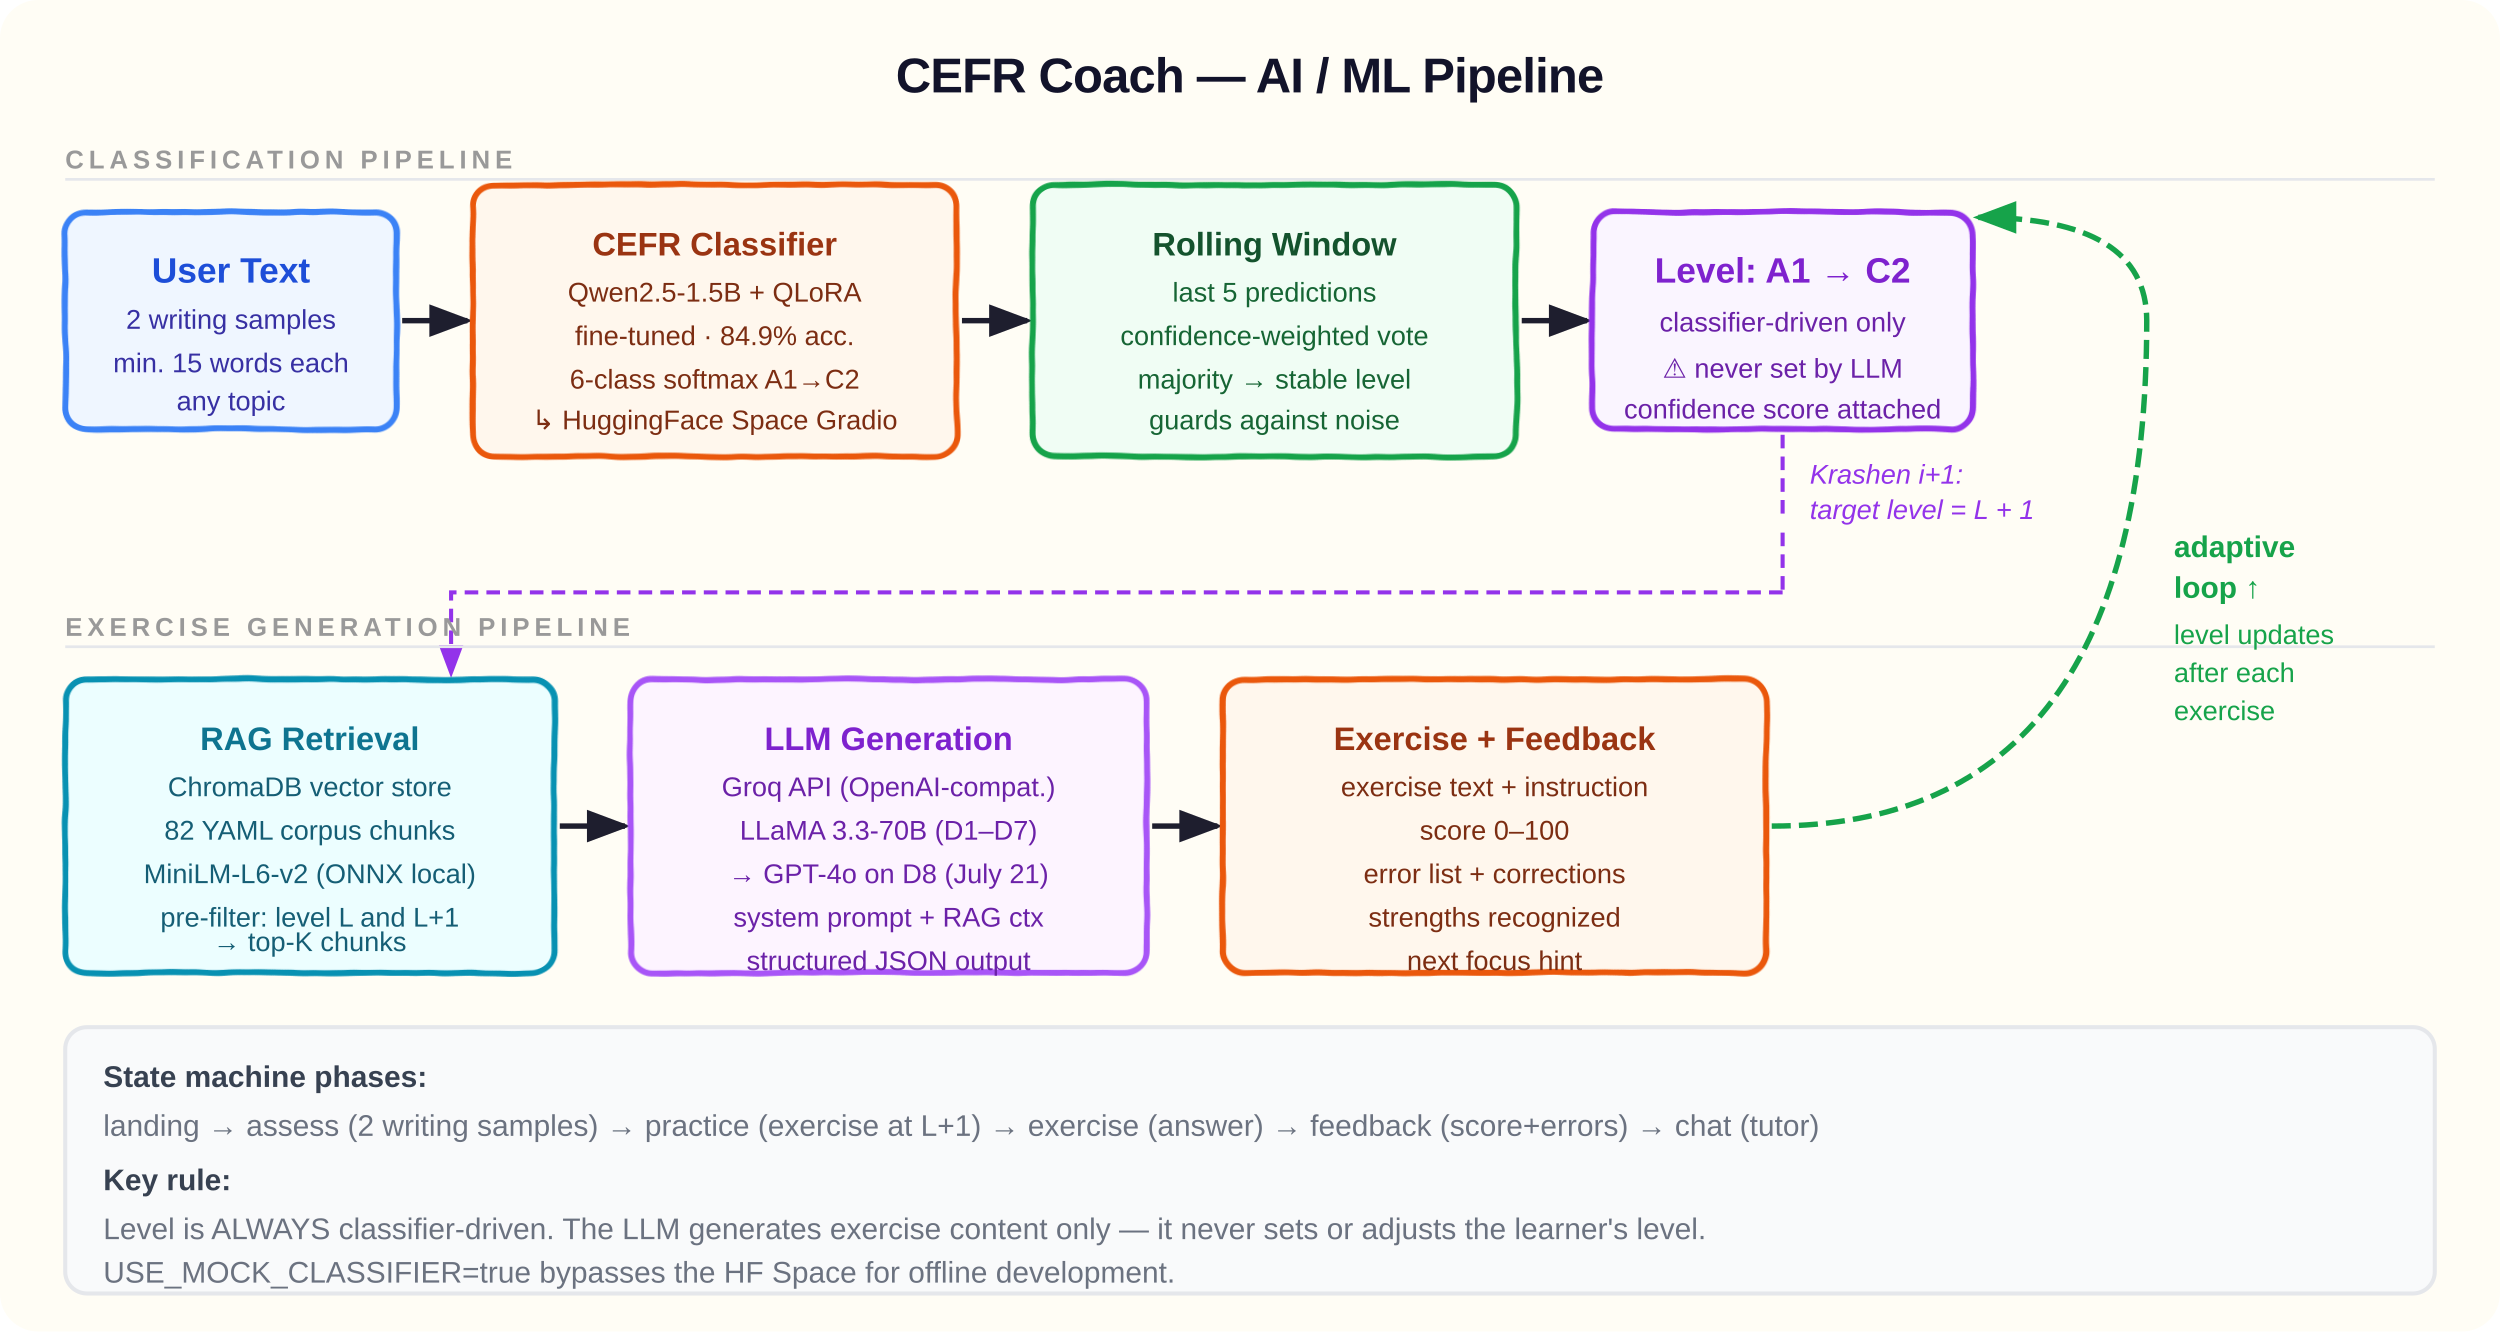
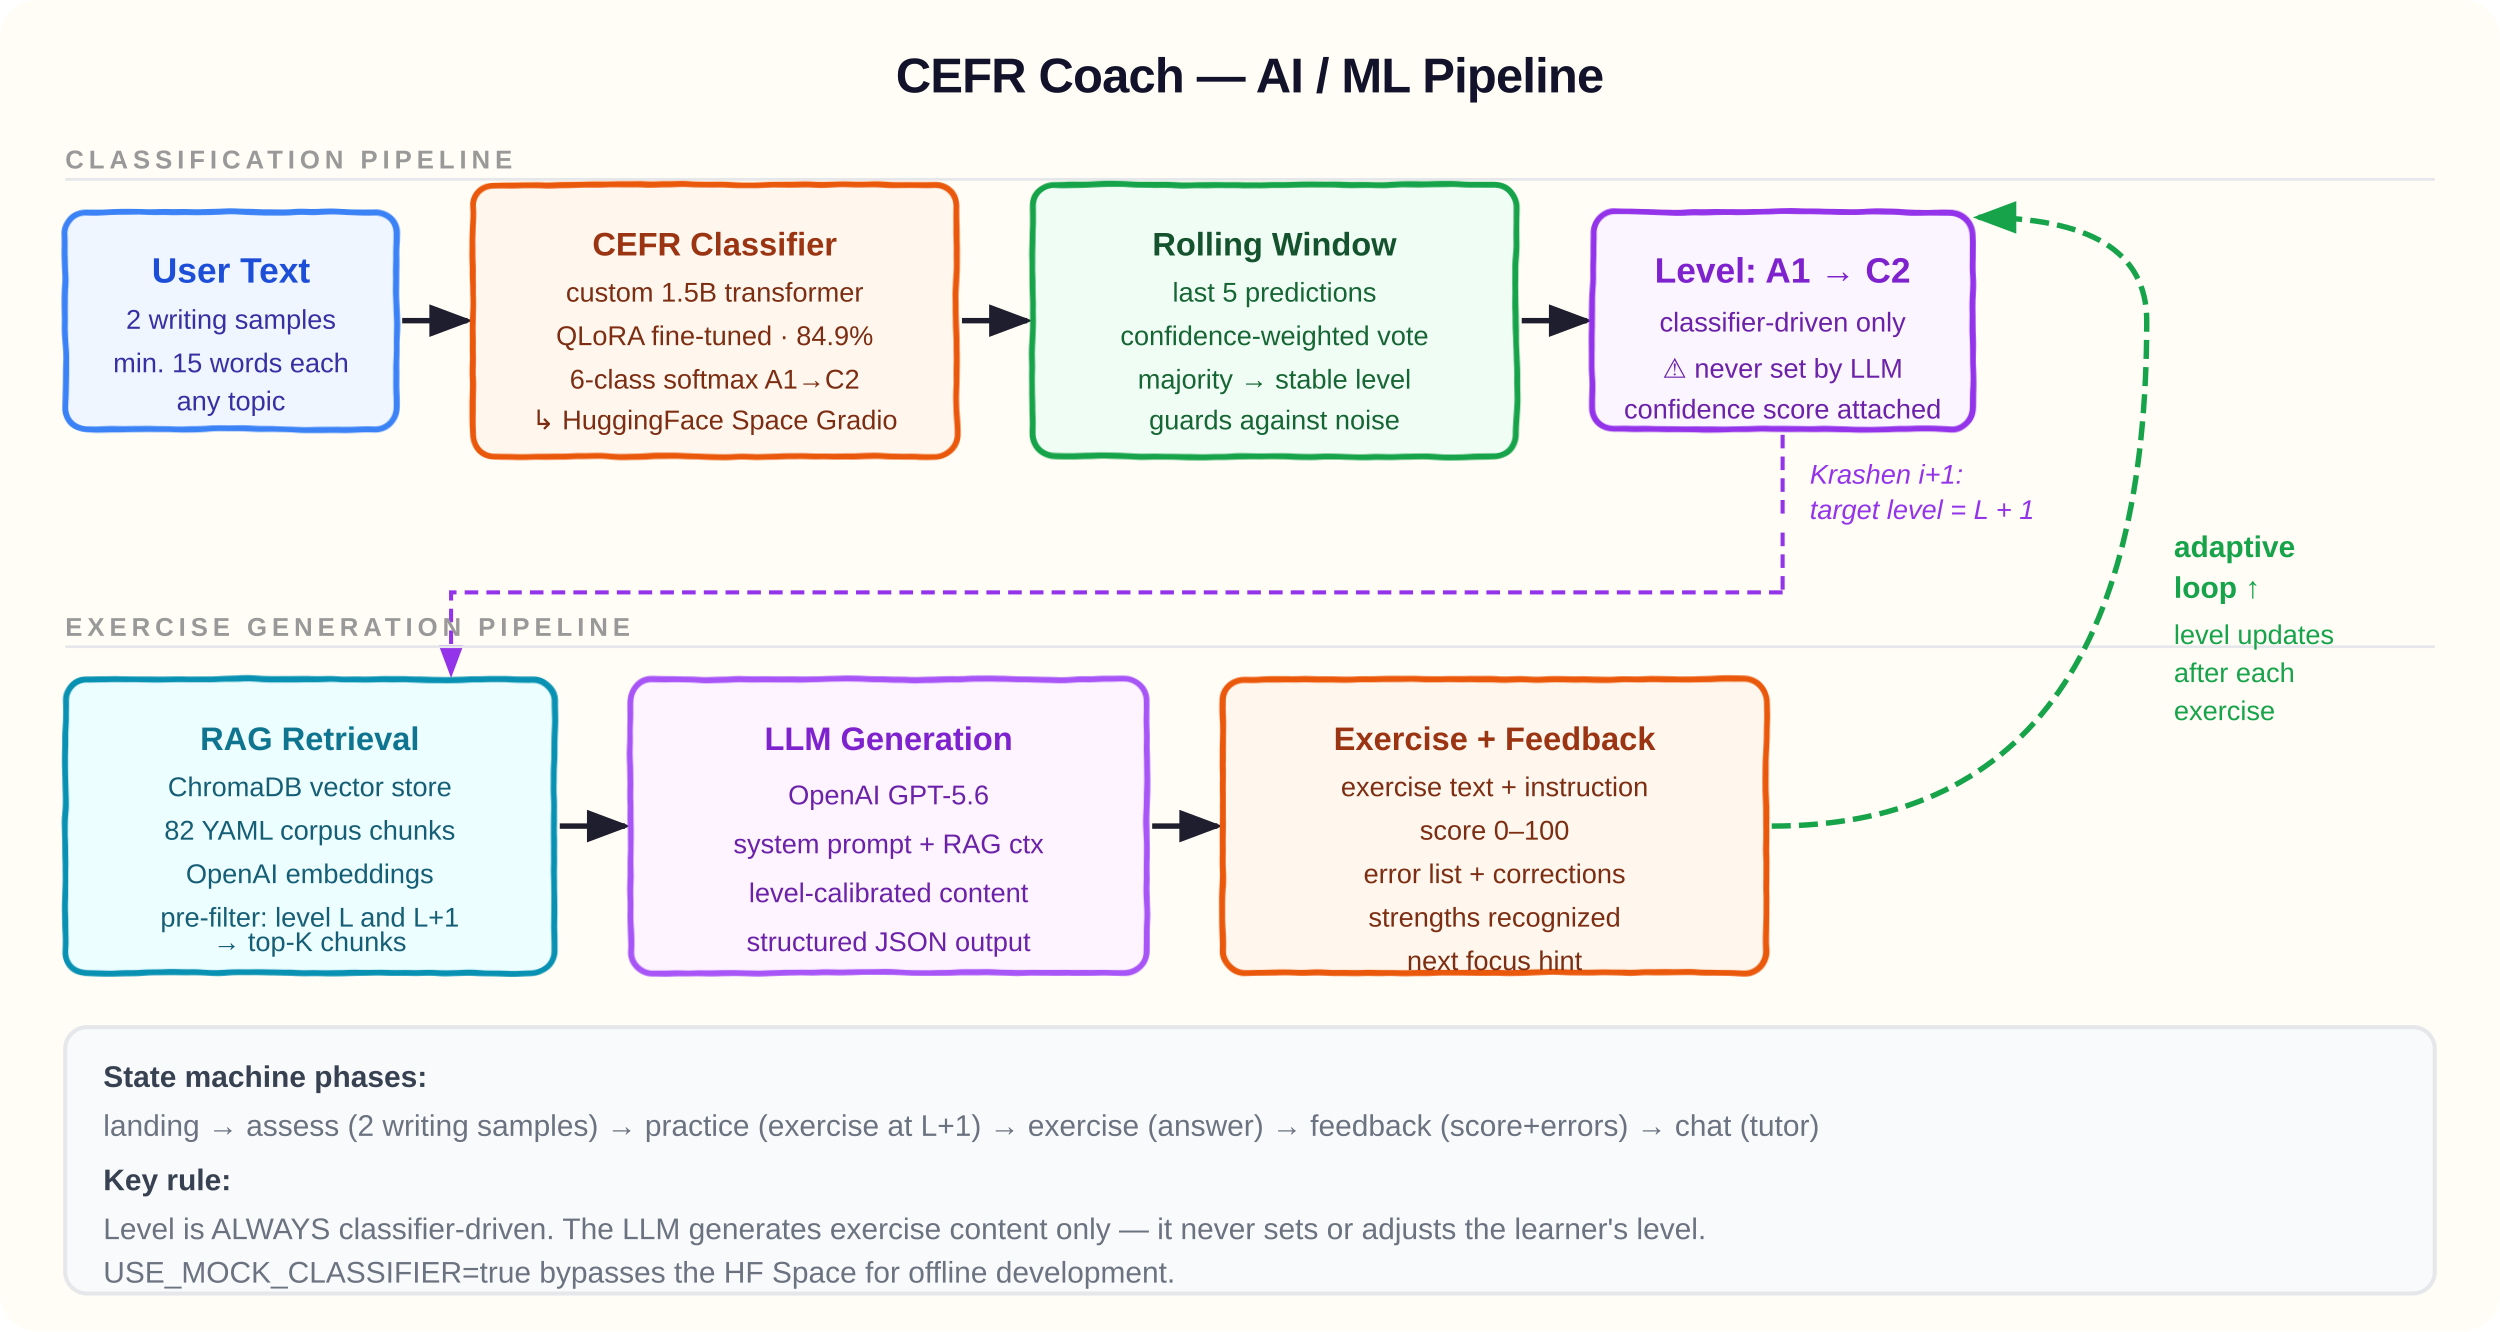
<svg xmlns="http://www.w3.org/2000/svg" viewBox="0 0 920 490" font-family="'Segoe UI','Helvetica Neue',Arial,sans-serif">
  <defs>
    <filter id="sk" x="-3%" y="-3%" width="106%" height="106%">
      <feTurbulence type="fractalNoise" baseFrequency="0.04 0.04" numOctaves="3" seed="7" result="n" />
      <feDisplacementMap in="SourceGraphic" in2="n" scale="1.4" xChannelSelector="R" yChannelSelector="G" />
    </filter>
    <marker id="arr" markerWidth="8" markerHeight="6" refX="7" refY="3" orient="auto">
      <path d="M0,0 L8,3 L0,6 Z" fill="#1e1e2e" />
    </marker>
    <marker id="arr-g" markerWidth="8" markerHeight="6" refX="7" refY="3" orient="auto">
      <path d="M0,0 L8,3 L0,6 Z" fill="#16a34a" />
    </marker>
    <marker id="arr-p" markerWidth="8" markerHeight="6" refX="7" refY="3" orient="auto">
      <path d="M0,0 L8,3 L0,6 Z" fill="#9333ea" />
    </marker>
  </defs>
  <rect width="920" height="490" fill="#FFFDF5" rx="14" />
  <text x="460" y="34" text-anchor="middle" font-size="18" font-weight="700" fill="#12132a" letter-spacing="-0.3">CEFR Coach — AI / ML Pipeline</text>
  <text x="24" y="62" font-size="9.5" font-weight="700" fill="#999" letter-spacing="1.8">CLASSIFICATION PIPELINE</text>
  <line x1="24" y1="66" x2="896" y2="66" stroke="#e5e7eb" stroke-width="1" />
  <g filter="url(#sk)">
    <rect x="24" y="78" width="122" height="80" rx="8" fill="#eff6ff" stroke="#3b82f6" stroke-width="2.2" />
  </g>
  <text x="85" y="104" text-anchor="middle" font-size="13" font-weight="700" fill="#1d4ed8">User Text</text>
  <text x="85" y="121" text-anchor="middle" font-size="10" fill="#3730a3">2 writing samples</text>
  <text x="85" y="137" text-anchor="middle" font-size="10" fill="#3730a3">min. 15 words each</text>
  <text x="85" y="151" text-anchor="middle" font-size="10" fill="#3730a3">any topic</text>
  <line x1="148" y1="118" x2="172" y2="118" stroke="#1e1e2e" stroke-width="2" marker-end="url(#arr)" />
  <g filter="url(#sk)">
    <rect x="174" y="68" width="178" height="100" rx="8" fill="#fff7ed" stroke="#ea580c" stroke-width="2.2" />
  </g>
  <text x="263" y="94" text-anchor="middle" font-size="12" font-weight="700" fill="#9a3412">CEFR Classifier</text>
-   <text x="263" y="111" text-anchor="middle" font-size="10" fill="#7c2d12">Qwen2.5-1.5B + QLoRA</text>
-   <text x="263" y="127" text-anchor="middle" font-size="10" fill="#7c2d12">fine-tuned · 84.9% acc.</text>
+   <text x="263" y="111" text-anchor="middle" font-size="10" fill="#7c2d12">custom 1.5B transformer</text>
+   <text x="263" y="127" text-anchor="middle" font-size="10" fill="#7c2d12">QLoRA fine-tuned · 84.9%</text>
  <text x="263" y="143" text-anchor="middle" font-size="10" fill="#7c2d12">6-class softmax A1→C2</text>
  <text x="263" y="158" text-anchor="middle" font-size="10" fill="#7c2d12">↳ HuggingFace Space Gradio</text>
  <line x1="354" y1="118" x2="378" y2="118" stroke="#1e1e2e" stroke-width="2" marker-end="url(#arr)" />
  <g filter="url(#sk)">
    <rect x="380" y="68" width="178" height="100" rx="8" fill="#f0fdf4" stroke="#16a34a" stroke-width="2.2" />
  </g>
  <text x="469" y="94" text-anchor="middle" font-size="12" font-weight="700" fill="#14532d">Rolling Window</text>
  <text x="469" y="111" text-anchor="middle" font-size="10" fill="#166534">last 5 predictions</text>
  <text x="469" y="127" text-anchor="middle" font-size="10" fill="#166534">confidence-weighted vote</text>
  <text x="469" y="143" text-anchor="middle" font-size="10" fill="#166534">majority → stable level</text>
  <text x="469" y="158" text-anchor="middle" font-size="10" fill="#166534">guards against noise</text>
  <line x1="560" y1="118" x2="584" y2="118" stroke="#1e1e2e" stroke-width="2" marker-end="url(#arr)" />
  <g filter="url(#sk)">
    <rect x="586" y="78" width="140" height="80" rx="8" fill="#faf5ff" stroke="#9333ea" stroke-width="2.2" />
  </g>
  <text x="656" y="104" text-anchor="middle" font-size="13" font-weight="700" fill="#7e22ce">Level: A1 → C2</text>
  <text x="656" y="122" text-anchor="middle" font-size="10" fill="#6b21a8">classifier-driven only</text>
  <text x="656" y="139" text-anchor="middle" font-size="10" fill="#6b21a8">⚠ never set by LLM</text>
  <text x="656" y="154" text-anchor="middle" font-size="10" fill="#6b21a8">confidence score attached</text>
  <line x1="656" y1="160" x2="656" y2="192" stroke="#9333ea" stroke-width="1.5" stroke-dasharray="5,3" />
  <text x="666" y="178" font-size="10" fill="#9333ea" font-style="italic">Krashen i+1:</text>
  <text x="666" y="191" font-size="10" fill="#9333ea" font-style="italic">target level = L + 1</text>
  <line x1="656" y1="196" x2="656" y2="218" stroke="#9333ea" stroke-width="1.5" stroke-dasharray="5,3" />
  <path d="M 656 218 L 166 218 L 166 248" stroke="#9333ea" stroke-width="1.5" stroke-dasharray="5,3" fill="none" marker-end="url(#arr-p)" />
  <text x="24" y="234" font-size="9.5" font-weight="700" fill="#999" letter-spacing="1.8">EXERCISE GENERATION PIPELINE</text>
  <line x1="24" y1="238" x2="896" y2="238" stroke="#e5e7eb" stroke-width="1" />
  <g filter="url(#sk)">
    <rect x="24" y="250" width="180" height="108" rx="8" fill="#ecfeff" stroke="#0891b2" stroke-width="2.2" />
  </g>
  <text x="114" y="276" text-anchor="middle" font-size="12" font-weight="700" fill="#0e7490">RAG Retrieval</text>
  <text x="114" y="293" text-anchor="middle" font-size="10" fill="#155e75">ChromaDB vector store</text>
  <text x="114" y="309" text-anchor="middle" font-size="10" fill="#155e75">82 YAML corpus chunks</text>
-   <text x="114" y="325" text-anchor="middle" font-size="10" fill="#155e75">MiniLM-L6-v2 (ONNX local)</text>
+   <text x="114" y="325" text-anchor="middle" font-size="10" fill="#155e75">OpenAI embeddings</text>
  <text x="114" y="341" text-anchor="middle" font-size="10" fill="#155e75">pre-filter: level L and L+1</text>
  <text x="114" y="350" text-anchor="middle" font-size="10" fill="#155e75">→ top-K chunks</text>
  <line x1="206" y1="304" x2="230" y2="304" stroke="#1e1e2e" stroke-width="2" marker-end="url(#arr)" />
  <g filter="url(#sk)">
    <rect x="232" y="250" width="190" height="108" rx="8" fill="#fdf4ff" stroke="#a855f7" stroke-width="2.2" />
  </g>
  <text x="327" y="276" text-anchor="middle" font-size="12" font-weight="700" fill="#7e22ce">LLM Generation</text>
-   <text x="327" y="293" text-anchor="middle" font-size="10" fill="#6b21a8">Groq API (OpenAI-compat.)</text>
-   <text x="327" y="309" text-anchor="middle" font-size="10" fill="#6b21a8">LLaMA 3.3-70B (D1–D7)</text>
-   <text x="327" y="325" text-anchor="middle" font-size="10" fill="#6b21a8">→ GPT-4o on D8 (July 21)</text>
-   <text x="327" y="341" text-anchor="middle" font-size="10" fill="#6b21a8">system prompt + RAG ctx</text>
-   <text x="327" y="357" text-anchor="middle" font-size="10" fill="#6b21a8">structured JSON output</text>
+   <text x="327" y="296" text-anchor="middle" font-size="10" fill="#6b21a8">OpenAI GPT-5.6</text>
+   <text x="327" y="314" text-anchor="middle" font-size="10" fill="#6b21a8">system prompt + RAG ctx</text>
+   <text x="327" y="332" text-anchor="middle" font-size="10" fill="#6b21a8">level-calibrated content</text>
+   <text x="327" y="350" text-anchor="middle" font-size="10" fill="#6b21a8">structured JSON output</text>
  <line x1="424" y1="304" x2="448" y2="304" stroke="#1e1e2e" stroke-width="2" marker-end="url(#arr)" />
  <g filter="url(#sk)">
    <rect x="450" y="250" width="200" height="108" rx="8" fill="#fff7ed" stroke="#ea580c" stroke-width="2.2" />
  </g>
  <text x="550" y="276" text-anchor="middle" font-size="12" font-weight="700" fill="#9a3412">Exercise + Feedback</text>
  <text x="550" y="293" text-anchor="middle" font-size="10" fill="#7c2d12">exercise text + instruction</text>
  <text x="550" y="309" text-anchor="middle" font-size="10" fill="#7c2d12">score 0–100</text>
  <text x="550" y="325" text-anchor="middle" font-size="10" fill="#7c2d12">error list + corrections</text>
  <text x="550" y="341" text-anchor="middle" font-size="10" fill="#7c2d12">strengths recognized</text>
  <text x="550" y="357" text-anchor="middle" font-size="10" fill="#7c2d12">next focus hint</text>
  <path d="M 652 304 Q 790 304 790 118 Q 790 80 728 80" stroke="#16a34a" stroke-width="2" stroke-dasharray="7,3" fill="none" marker-end="url(#arr-g)" />
  <text x="800" y="205" font-size="11" fill="#16a34a" font-weight="700">adaptive</text>
  <text x="800" y="220" font-size="11" fill="#16a34a" font-weight="700">loop ↑</text>
  <text x="800" y="237" font-size="10" fill="#16a34a">level updates</text>
  <text x="800" y="251" font-size="10" fill="#16a34a">after each</text>
  <text x="800" y="265" font-size="10" fill="#16a34a">exercise</text>
  <rect x="24" y="378" width="872" height="98" rx="8" fill="#f9fafb" stroke="#e5e7eb" stroke-width="1.5" />
  <text x="38" y="400" font-size="11" font-weight="700" fill="#374151">State machine phases:</text>
  <text x="38" y="418" font-size="11" fill="#6b7280">landing → assess (2 writing samples) → practice (exercise at L+1) → exercise (answer) → feedback (score+errors) → chat (tutor)</text>
  <text x="38" y="438" font-size="11" font-weight="700" fill="#374151">Key rule:</text>
  <text x="38" y="456" font-size="11" fill="#6b7280">Level is ALWAYS classifier-driven. The LLM generates exercise content only — it never sets or adjusts the learner's level.</text>
  <text x="38" y="472" font-size="11" fill="#6b7280">USE_MOCK_CLASSIFIER=true bypasses the HF Space for offline development.</text>
</svg>
